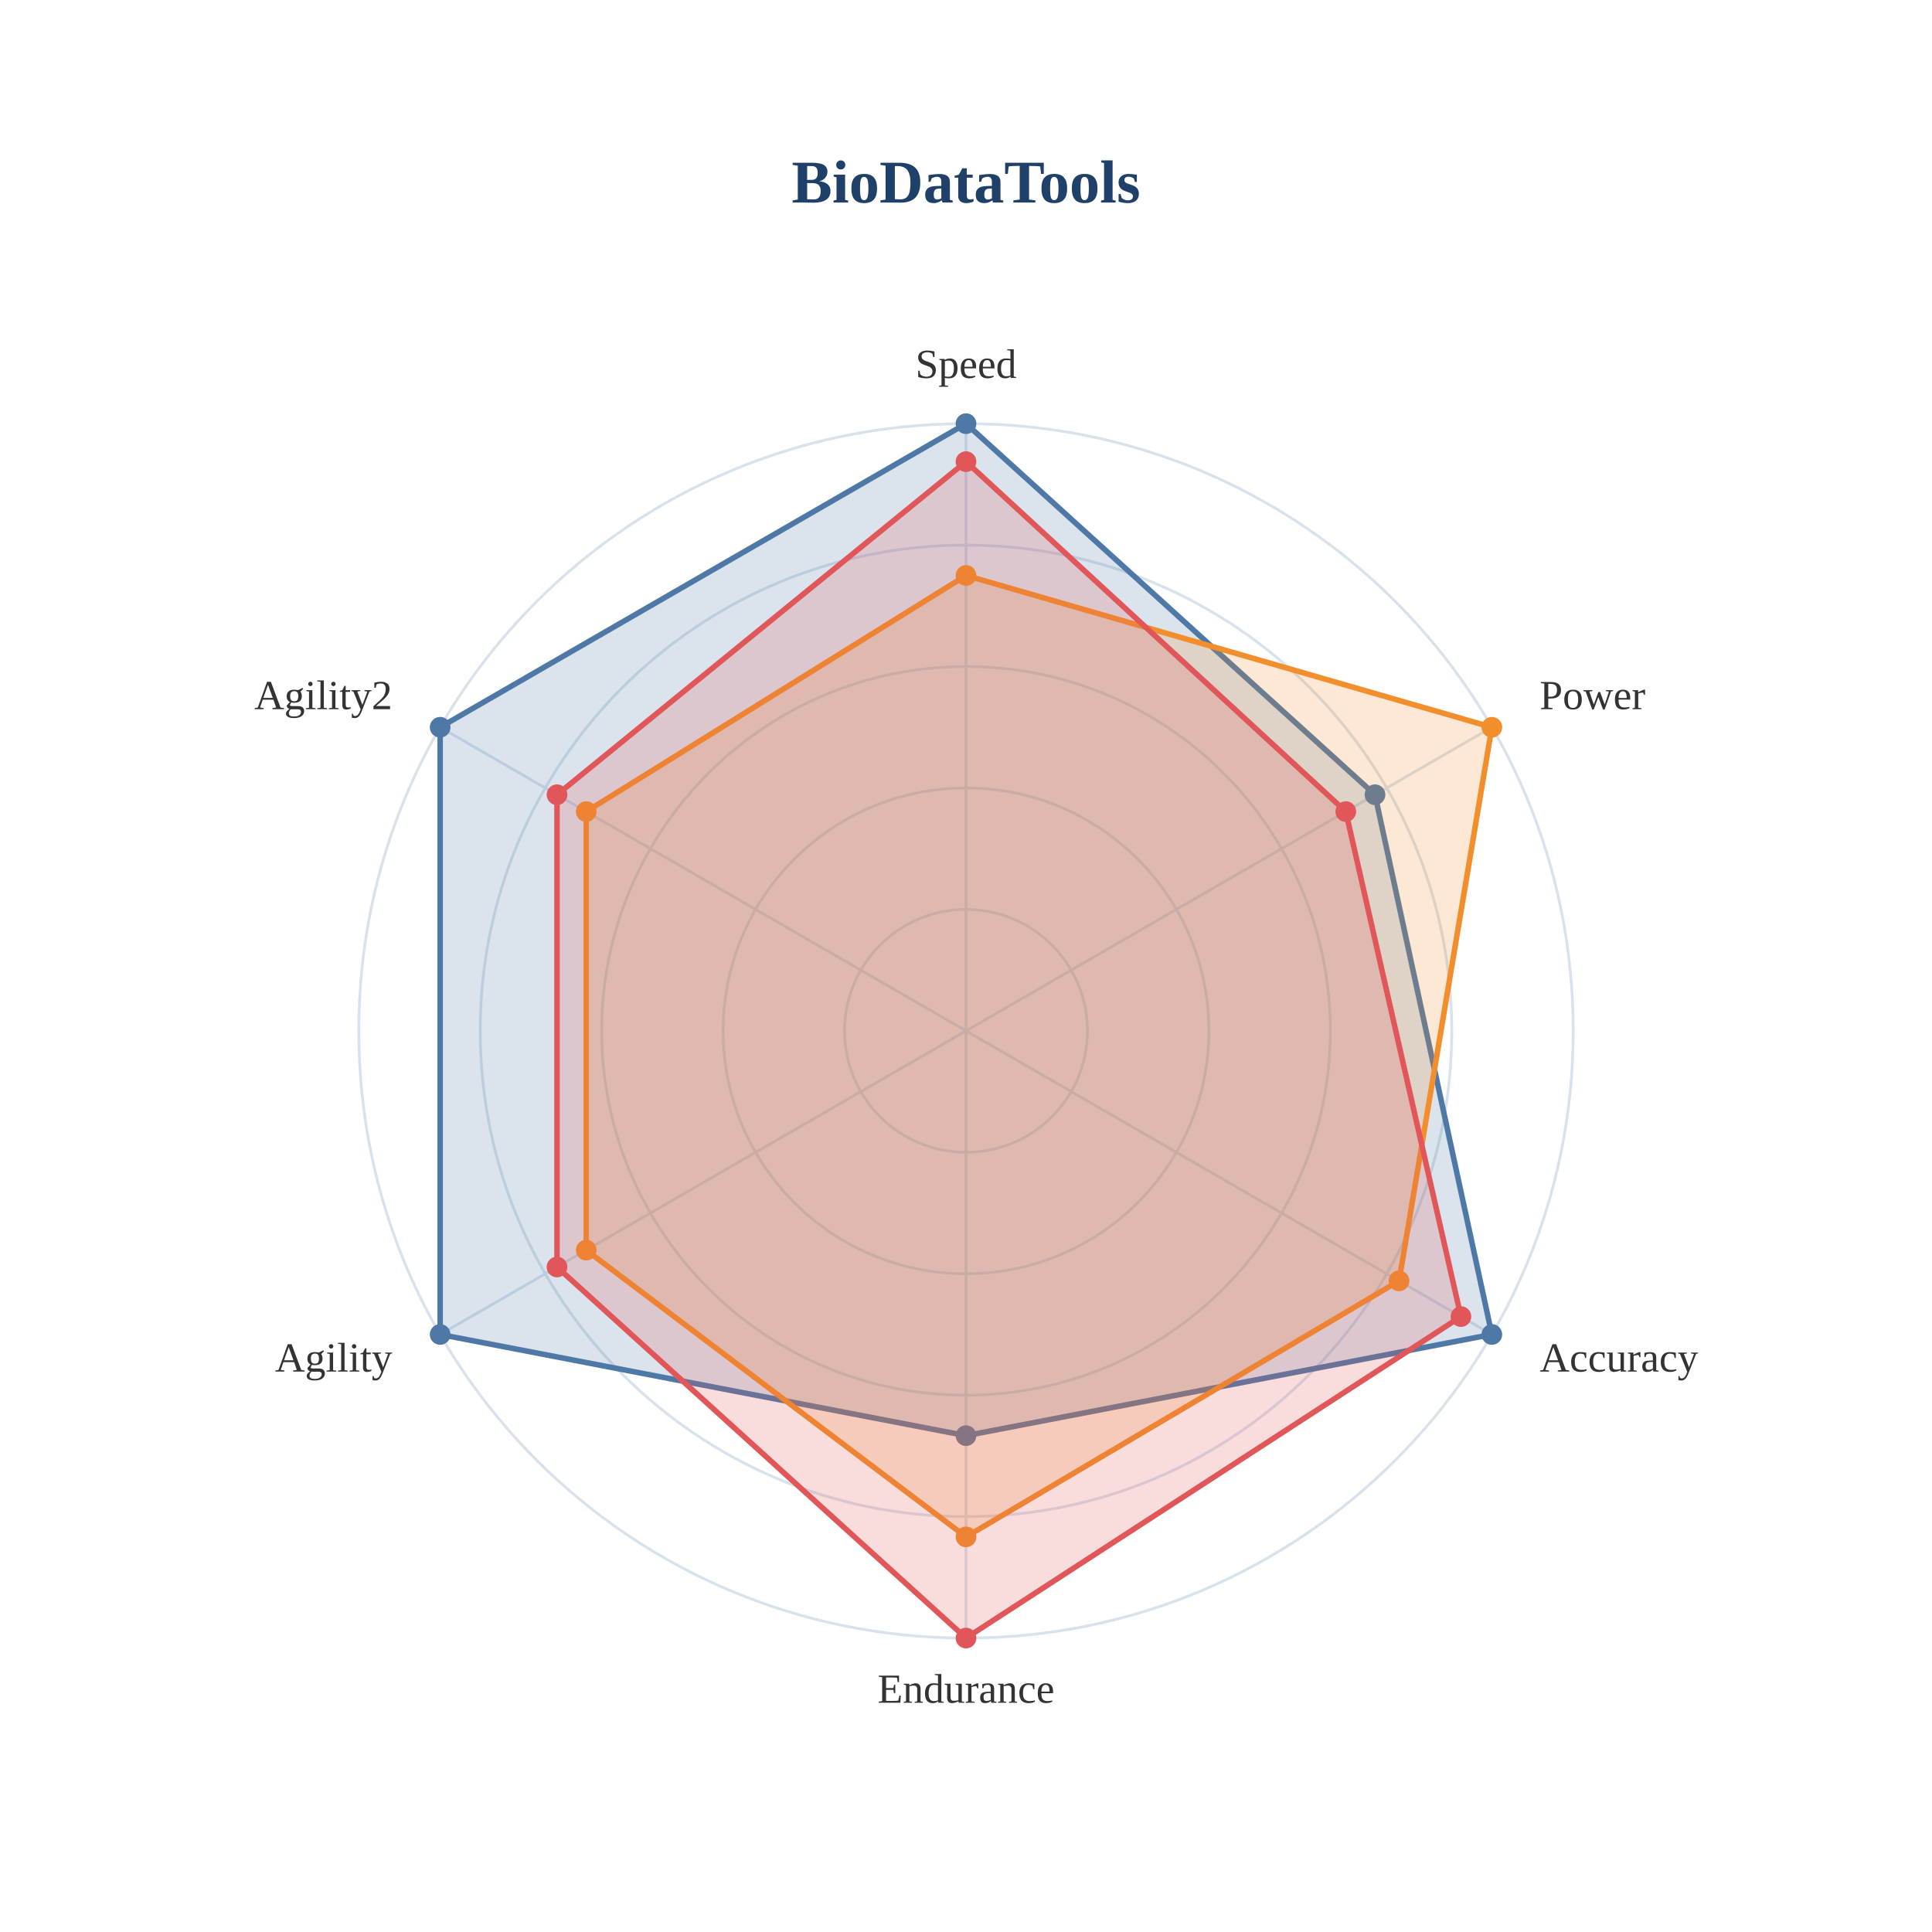
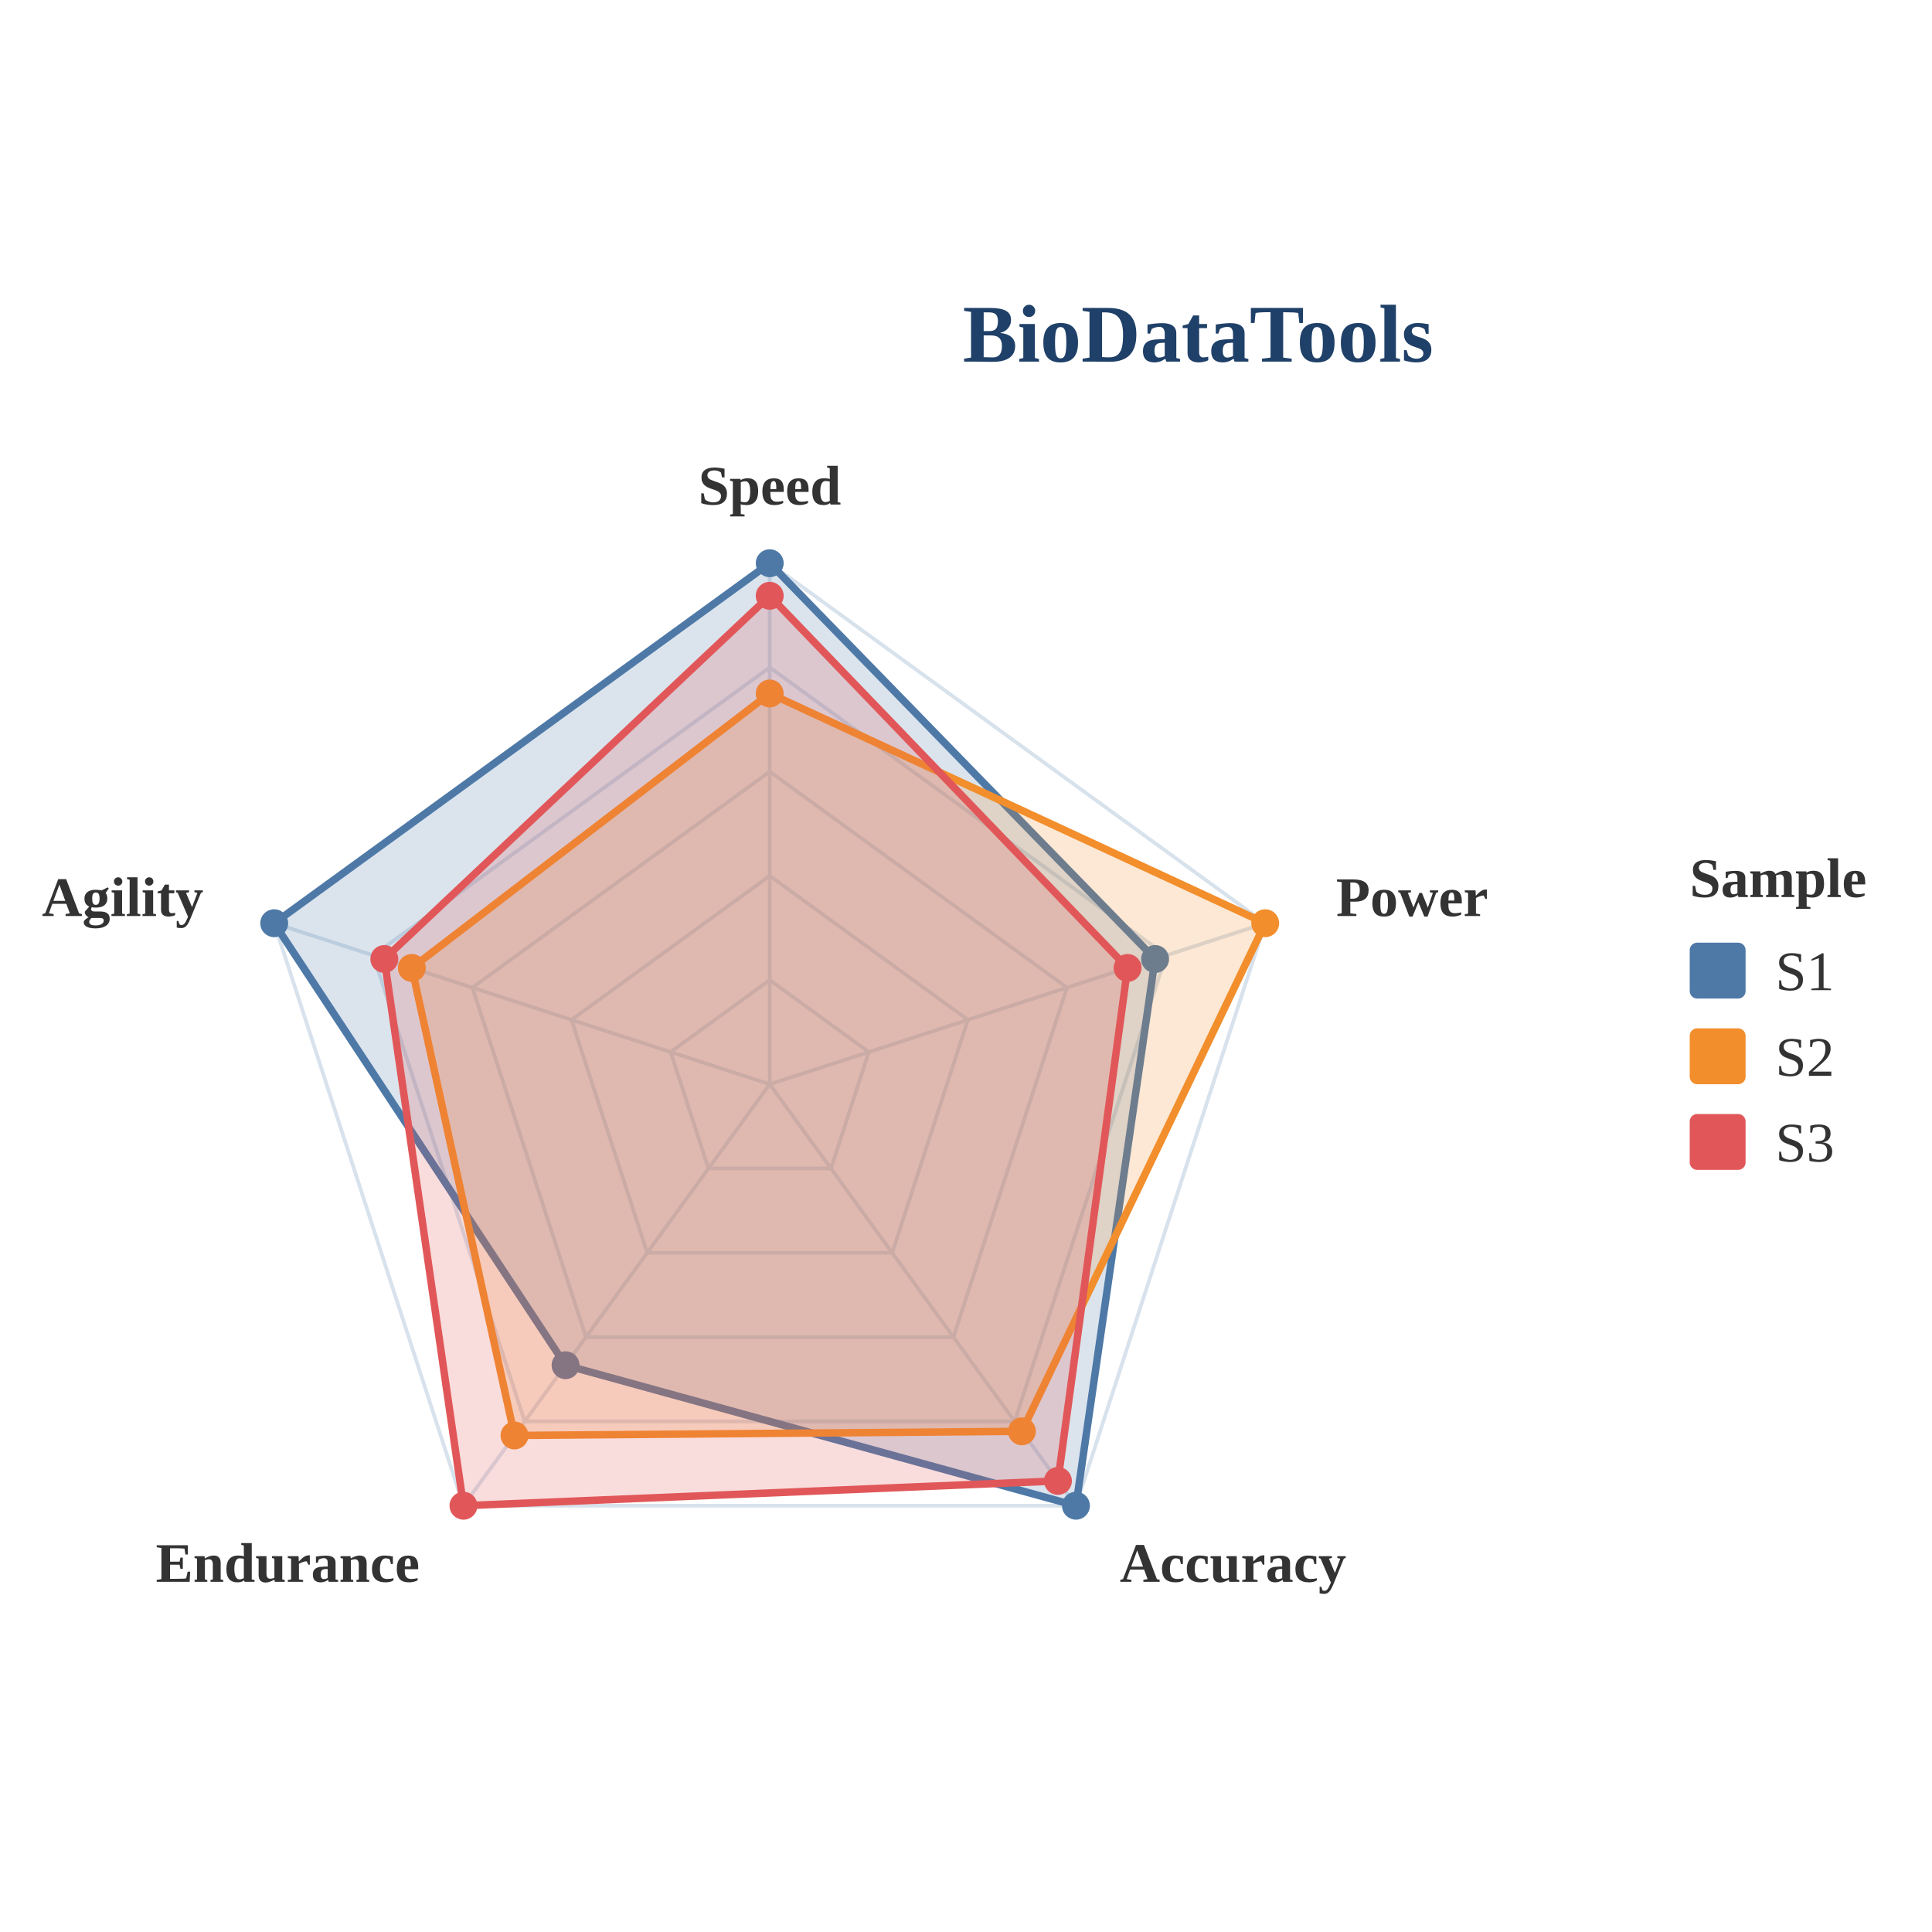
- <svg xmlns="http://www.w3.org/2000/svg" width="700" height="700" viewBox="0 0 700 700" style="background: rgb(255, 255, 255); font-family: &quot;Times New Roman&quot;;">
-   <text x="350" y="73.375" text-anchor="middle" font-size="22" font-weight="bold" font-style="normal" fill="#1f4068">BioDataTools</text>
-   <g class="radar-chart">
-     <g class="radar-grid">
-       <circle cx="350" cy="373.5" r="44" fill="none" stroke="#d8e2ec" stroke-width="1" />
-       <circle cx="350" cy="373.5" r="88" fill="none" stroke="#d8e2ec" stroke-width="1" />
-       <circle cx="350" cy="373.5" r="132" fill="none" stroke="#d8e2ec" stroke-width="1" />
-       <circle cx="350" cy="373.5" r="176" fill="none" stroke="#d8e2ec" stroke-width="1" />
-       <circle cx="350" cy="373.5" r="220" fill="none" stroke="#d8e2ec" stroke-width="1" />
+ <svg xmlns="http://www.w3.org/2000/svg" width="700" height="700" viewBox="0 0 700 700" style="background: rgb(255, 255, 255); font-family: &quot;Times New Roman&quot;; overflow: hidden; cursor: grab; touch-action: none;">
+   <g class="viewport" transform="translate(-38.26806,-101.1063) scale(1.349555)">
+     <text class="chart-title" x="350" y="172" text-anchor="middle" font-size="22" font-weight="bold" font-style="normal" fill="#1f4068">BioDataTools</text>
+     <g class="radar-chart">
+       <g class="radar-grid">
+         <polygon points="235,338.025 261.606,357.355 251.443,388.632 218.557,388.632 208.394,357.355" fill="none" stroke="#d8e2ec" stroke-width="1" />
+         <polygon points="235,310.05 288.212,348.71 267.887,411.265 202.113,411.265 181.788,348.71" fill="none" stroke="#d8e2ec" stroke-width="1" />
+         <polygon points="235,282.075 314.817,340.066 284.33,433.897 185.67,433.897 155.183,340.066" fill="none" stroke="#d8e2ec" stroke-width="1" />
+         <polygon points="235,254.1 341.423,331.421 300.773,456.529 169.227,456.529 128.577,331.421" fill="none" stroke="#d8e2ec" stroke-width="1" />
+         <polygon points="235,226.125 368.029,322.776 317.216,479.161 152.784,479.161 101.971,322.776" fill="none" stroke="#d8e2ec" stroke-width="1" />
+       </g>
+       <g class="radar-axis">
+         <line x1="235" y1="366" x2="235" y2="226.125" stroke="#d8e2ec" stroke-width="1" />
+         <line x1="235" y1="366" x2="368.029" y2="322.776" stroke="#d8e2ec" stroke-width="1" />
+         <line x1="235" y1="366" x2="317.216" y2="479.161" stroke="#d8e2ec" stroke-width="1" />
+         <line x1="235" y1="366" x2="152.784" y2="479.161" stroke="#d8e2ec" stroke-width="1" />
+         <line x1="235" y1="366" x2="101.971" y2="322.776" stroke="#d8e2ec" stroke-width="1" />
+       </g>
+       <g class="radar-data">
+         <polygon points="235,226.125 338.467,332.382 317.216,479.161 180.189,441.441 101.971,322.776" fill="#4e79a7" fill-opacity="0.2" stroke="#4e79a7" stroke-width="2" stroke-linejoin="round" />
+         <circle cx="235" cy="226.125" r="3" fill="#4e79a7" stroke="#4e79a7" stroke-width="1.5" />
+         <circle cx="338.467" cy="332.382" r="3" fill="#4e79a7" stroke="#4e79a7" stroke-width="1.5" />
+         <circle cx="317.216" cy="479.161" r="3" fill="#4e79a7" stroke="#4e79a7" stroke-width="1.5" />
+         <circle cx="180.189" cy="441.441" r="3" fill="#4e79a7" stroke="#4e79a7" stroke-width="1.5" />
+         <circle cx="101.971" cy="322.776" r="3" fill="#4e79a7" stroke="#4e79a7" stroke-width="1.5" />
+         <polygon points="235,261.094 368.029,322.776 302.708,459.192 166.486,460.301 138.923,334.783" fill="#f28e2c" fill-opacity="0.2" stroke="#f28e2c" stroke-width="2" stroke-linejoin="round" />
+         <circle cx="235" cy="261.094" r="3" fill="#f28e2c" stroke="#f28e2c" stroke-width="1.5" />
+         <circle cx="368.029" cy="322.776" r="3" fill="#f28e2c" stroke="#f28e2c" stroke-width="1.5" />
+         <circle cx="302.708" cy="459.192" r="3" fill="#f28e2c" stroke="#f28e2c" stroke-width="1.5" />
+         <circle cx="166.486" cy="460.301" r="3" fill="#f28e2c" stroke="#f28e2c" stroke-width="1.5" />
+         <circle cx="138.923" cy="334.783" r="3" fill="#f28e2c" stroke="#f28e2c" stroke-width="1.5" />
+         <polygon points="235,234.867 331.077,334.783 312.38,472.505 152.784,479.161 131.533,332.382" fill="#e15759" fill-opacity="0.2" stroke="#e15759" stroke-width="2" stroke-linejoin="round" />
+         <circle cx="235" cy="234.867" r="3" fill="#e15759" stroke="#e15759" stroke-width="1.5" />
+         <circle cx="331.077" cy="334.783" r="3" fill="#e15759" stroke="#e15759" stroke-width="1.5" />
+         <circle cx="312.38" cy="472.505" r="3" fill="#e15759" stroke="#e15759" stroke-width="1.5" />
+         <circle cx="152.784" cy="479.161" r="3" fill="#e15759" stroke="#e15759" stroke-width="1.5" />
+         <circle cx="131.533" cy="332.382" r="3" fill="#e15759" stroke="#e15759" stroke-width="1.5" />
+       </g>
    </g>
-     <g class="radar-axis">
-       <line x1="350" y1="373.5" x2="350" y2="153.5" stroke="#d8e2ec" stroke-width="1" />
-       <line x1="350" y1="373.5" x2="540.526" y2="263.5" stroke="#d8e2ec" stroke-width="1" />
-       <line x1="350" y1="373.5" x2="540.526" y2="483.5" stroke="#d8e2ec" stroke-width="1" />
-       <line x1="350" y1="373.5" x2="350" y2="593.5" stroke="#d8e2ec" stroke-width="1" />
-       <line x1="350" y1="373.5" x2="159.474" y2="483.5" stroke="#d8e2ec" stroke-width="1" />
-       <line x1="350" y1="373.5" x2="159.474" y2="263.5" stroke="#d8e2ec" stroke-width="1" />
-     </g>
-     <g class="radar-data">
-       <polygon points="350,153.5 498.187,287.944 540.526,483.5 350,520.167 159.474,483.5 159.474,263.5" fill="#4e79a7" fill-opacity="0.2" stroke="#4e79a7" stroke-width="2" stroke-linejoin="round" />
-       <circle cx="350" cy="153.5" r="3" fill="#4e79a7" stroke="#4e79a7" stroke-width="1.5" />
-       <circle cx="498.187" cy="287.944" r="3" fill="#4e79a7" stroke="#4e79a7" stroke-width="1.5" />
-       <circle cx="540.526" cy="483.5" r="3" fill="#4e79a7" stroke="#4e79a7" stroke-width="1.5" />
-       <circle cx="350" cy="520.167" r="3" fill="#4e79a7" stroke="#4e79a7" stroke-width="1.5" />
-       <circle cx="159.474" cy="483.5" r="3" fill="#4e79a7" stroke="#4e79a7" stroke-width="1.5" />
-       <circle cx="159.474" cy="263.5" r="3" fill="#4e79a7" stroke="#4e79a7" stroke-width="1.5" />
-       <polygon points="350,208.5 540.526,263.5 506.903,464.088 350,556.833 212.398,452.944 212.398,294.056" fill="#f28e2c" fill-opacity="0.2" stroke="#f28e2c" stroke-width="2" stroke-linejoin="round" />
-       <circle cx="350" cy="208.5" r="3" fill="#f28e2c" stroke="#f28e2c" stroke-width="1.5" />
-       <circle cx="540.526" cy="263.5" r="3" fill="#f28e2c" stroke="#f28e2c" stroke-width="1.5" />
-       <circle cx="506.903" cy="464.088" r="3" fill="#f28e2c" stroke="#f28e2c" stroke-width="1.5" />
-       <circle cx="350" cy="556.833" r="3" fill="#f28e2c" stroke="#f28e2c" stroke-width="1.5" />
-       <circle cx="212.398" cy="452.944" r="3" fill="#f28e2c" stroke="#f28e2c" stroke-width="1.5" />
-       <circle cx="212.398" cy="294.056" r="3" fill="#f28e2c" stroke="#f28e2c" stroke-width="1.5" />
-       <polygon points="350,167.25 487.602,294.056 529.318,477.029 350,593.5 201.813,459.056 201.813,287.944" fill="#e15759" fill-opacity="0.2" stroke="#e15759" stroke-width="2" stroke-linejoin="round" />
-       <circle cx="350" cy="167.25" r="3" fill="#e15759" stroke="#e15759" stroke-width="1.5" />
-       <circle cx="487.602" cy="294.056" r="3" fill="#e15759" stroke="#e15759" stroke-width="1.5" />
-       <circle cx="529.318" cy="477.029" r="3" fill="#e15759" stroke="#e15759" stroke-width="1.5" />
-       <circle cx="350" cy="593.5" r="3" fill="#e15759" stroke="#e15759" stroke-width="1.5" />
-       <circle cx="201.813" cy="459.056" r="3" fill="#e15759" stroke="#e15759" stroke-width="1.5" />
-       <circle cx="201.813" cy="287.944" r="3" fill="#e15759" stroke="#e15759" stroke-width="1.5" />
+     <text x="235" y="206.125" text-anchor="middle" dominant-baseline="middle" font-size="15" font-weight="bold" font-style="normal" fill="#333">Speed</text>
+     <text x="387.05" y="316.596" text-anchor="start" dominant-baseline="middle" font-size="15" font-weight="bold" font-style="normal" fill="#333">Power</text>
+     <text x="328.972" y="495.342" text-anchor="start" dominant-baseline="middle" font-size="15" font-weight="bold" font-style="normal" fill="#333">Accuracy</text>
+     <text x="141.028" y="495.342" text-anchor="end" dominant-baseline="middle" font-size="15" font-weight="bold" font-style="normal" fill="#333">Endurance</text>
+     <text x="82.95" y="316.596" text-anchor="end" dominant-baseline="middle" font-size="15" font-weight="bold" font-style="normal" fill="#333">Agility</text>
+     <g class="chart-legend">
+       <text x="482" y="310.5" text-anchor="start" dy="0.35em" font-size="15" font-weight="bold" font-style="normal" fill="#333">Sample</text>
+       <rect x="482" y="328" width="15" height="15" rx="2" fill="#4e79a7" />
+       <text x="505" y="335.5" dy="0.35em" font-size="15" font-weight="normal" font-style="normal" fill="#333">S1</text>
+       <rect x="482" y="351" width="15" height="15" rx="2" fill="#f28e2c" />
+       <text x="505" y="358.5" dy="0.35em" font-size="15" font-weight="normal" font-style="normal" fill="#333">S2</text>
+       <rect x="482" y="374" width="15" height="15" rx="2" fill="#e15759" />
+       <text x="505" y="381.5" dy="0.35em" font-size="15" font-weight="normal" font-style="normal" fill="#333">S3</text>
    </g>
  </g>
-   <text x="350" y="133.5" text-anchor="middle" dominant-baseline="middle" font-size="15" font-weight="normal" font-style="normal" fill="#333">Speed</text>
-   <text x="557.846" y="253.5" text-anchor="start" dominant-baseline="middle" font-size="15" font-weight="normal" font-style="normal" fill="#333">Power</text>
-   <text x="557.846" y="493.5" text-anchor="start" dominant-baseline="middle" font-size="15" font-weight="normal" font-style="normal" fill="#333">Accuracy</text>
-   <text x="350" y="613.5" text-anchor="middle" dominant-baseline="middle" font-size="15" font-weight="normal" font-style="normal" fill="#333">Endurance</text>
-   <text x="142.154" y="493.5" text-anchor="end" dominant-baseline="middle" font-size="15" font-weight="normal" font-style="normal" fill="#333">Agility</text>
-   <text x="142.154" y="253.5" text-anchor="end" dominant-baseline="middle" font-size="15" font-weight="normal" font-style="normal" fill="#333">Agility2</text>
</svg>
